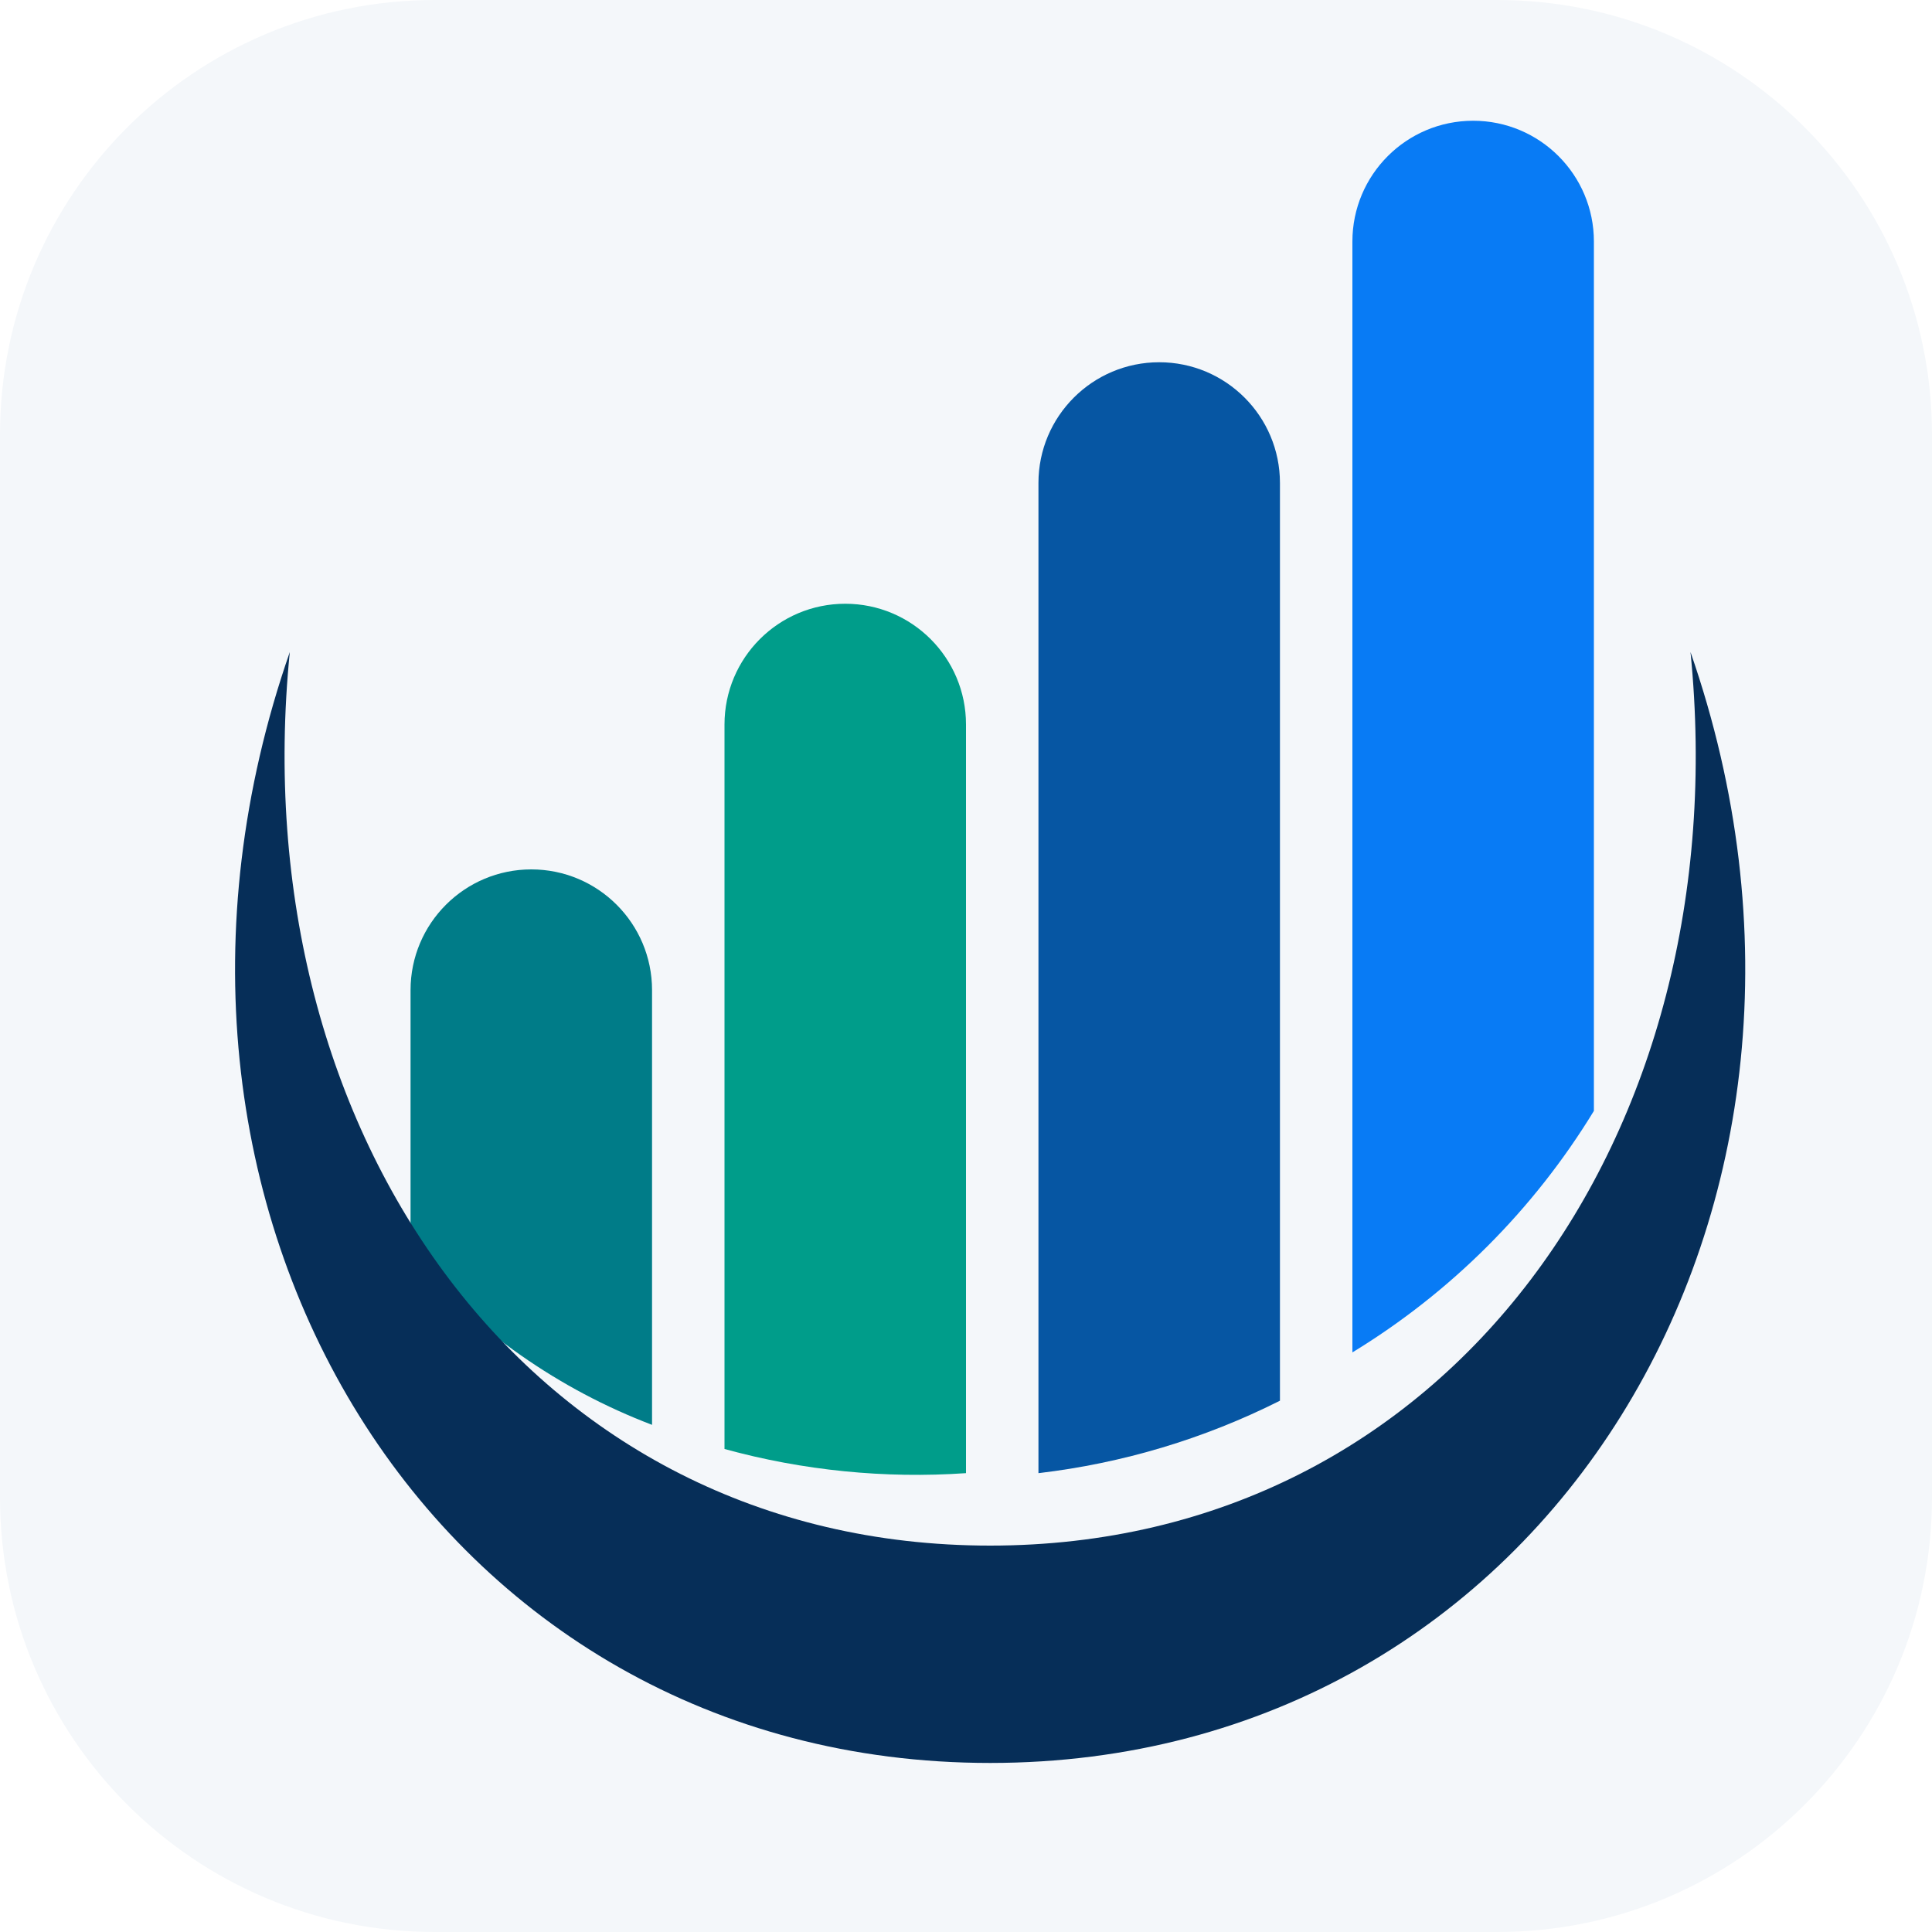
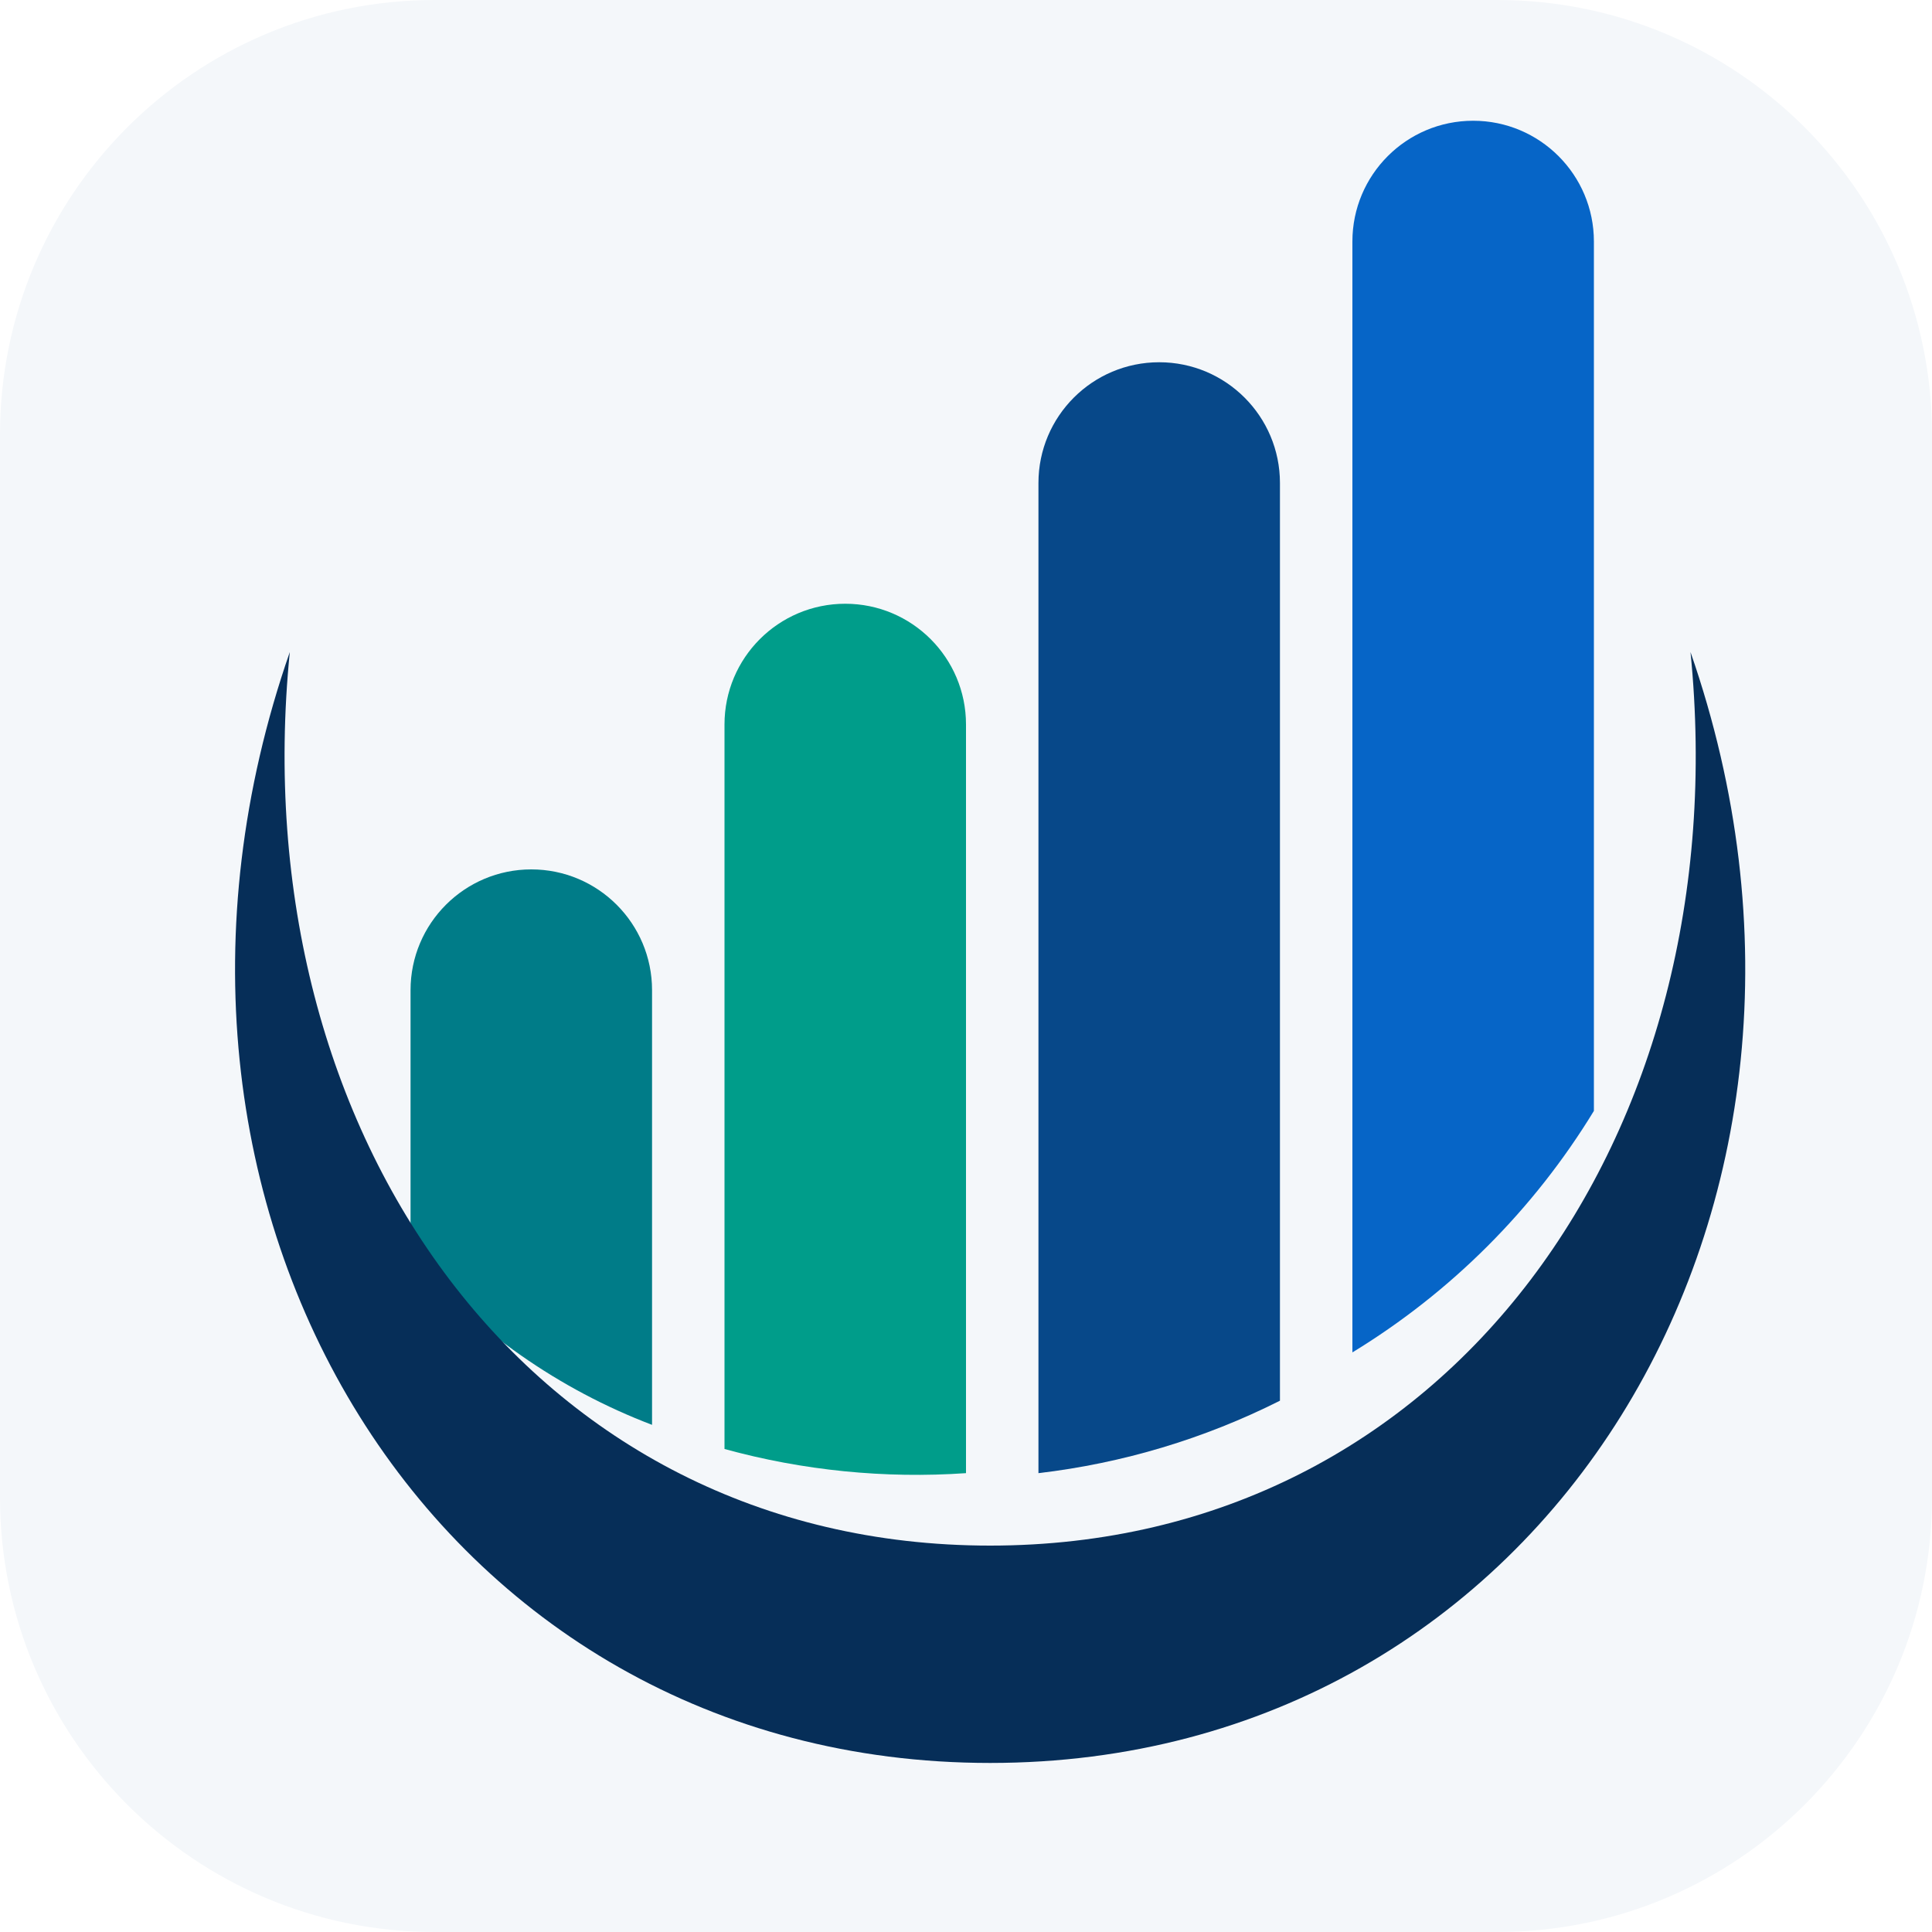
<svg xmlns="http://www.w3.org/2000/svg" viewBox="0 0 80 80" fill="none">
  <rect width="80" height="80" rx="18" fill="#F4F7FA" />
  <path d="M17 41a5 5 0 0 1 10 0v18a25 25 0 0 1-10-7V41Z" fill="#007C88" />
  <path d="M30 30a5 5 0 0 1 10 0v31a30 30 0 0 1-10-1V30Z" fill="#009D8A" />
-   <path d="M43 20a5 5 0 0 1 10 0v38a30 30 0 0 1-10 3V20Z" fill="#0656A3" />
-   <path d="M56 10a5 5 0 0 1 10 0v36a30 30 0 0 1-10 10V10Z" fill="#087BF5" />
+   <path d="M43 20a5 5 0 0 1 10 0v38a30 30 0 0 1-10 3V20Z" fill="#074889" />
+   <path d="M56 10a5 5 0 0 1 10 0v36a30 30 0 0 1-10 10V10Z" fill="#0665C7" />
  <path d="M12 27C4 50 18 73 41 73c23 0 37-23 29-46 2 20-10 37-29 37S10 47 12 27Z" fill="#062E58" />
</svg>
